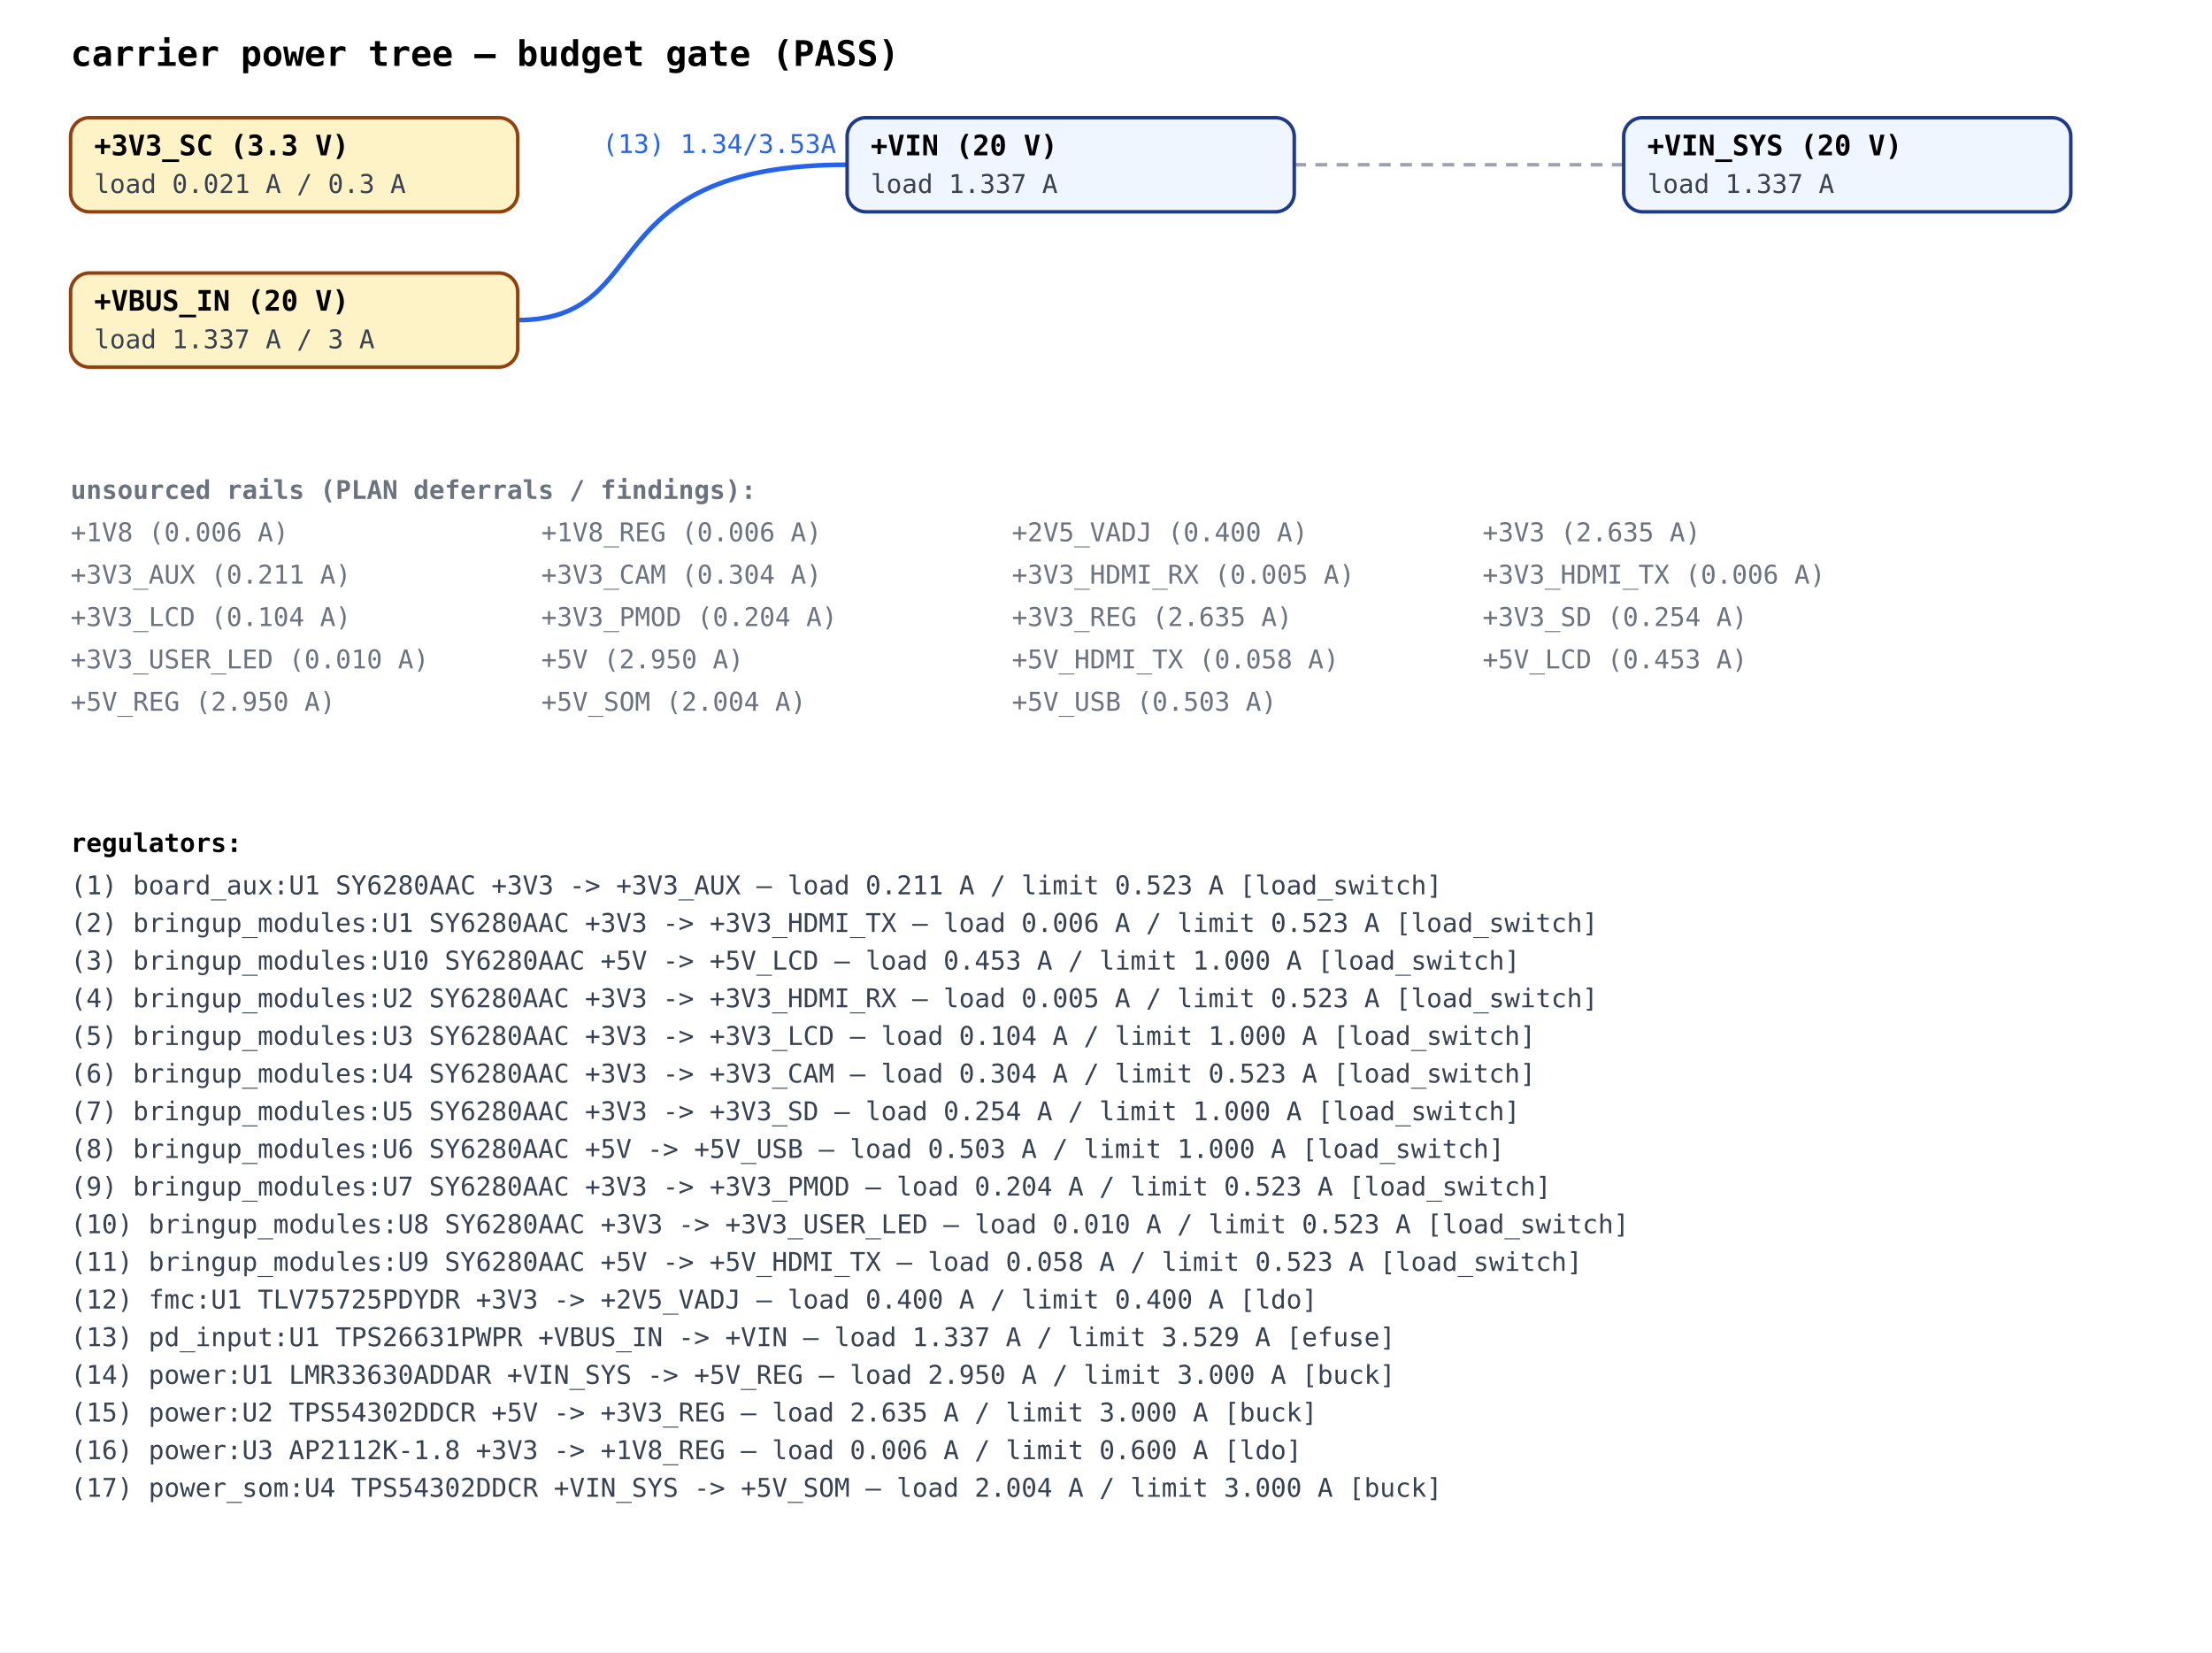
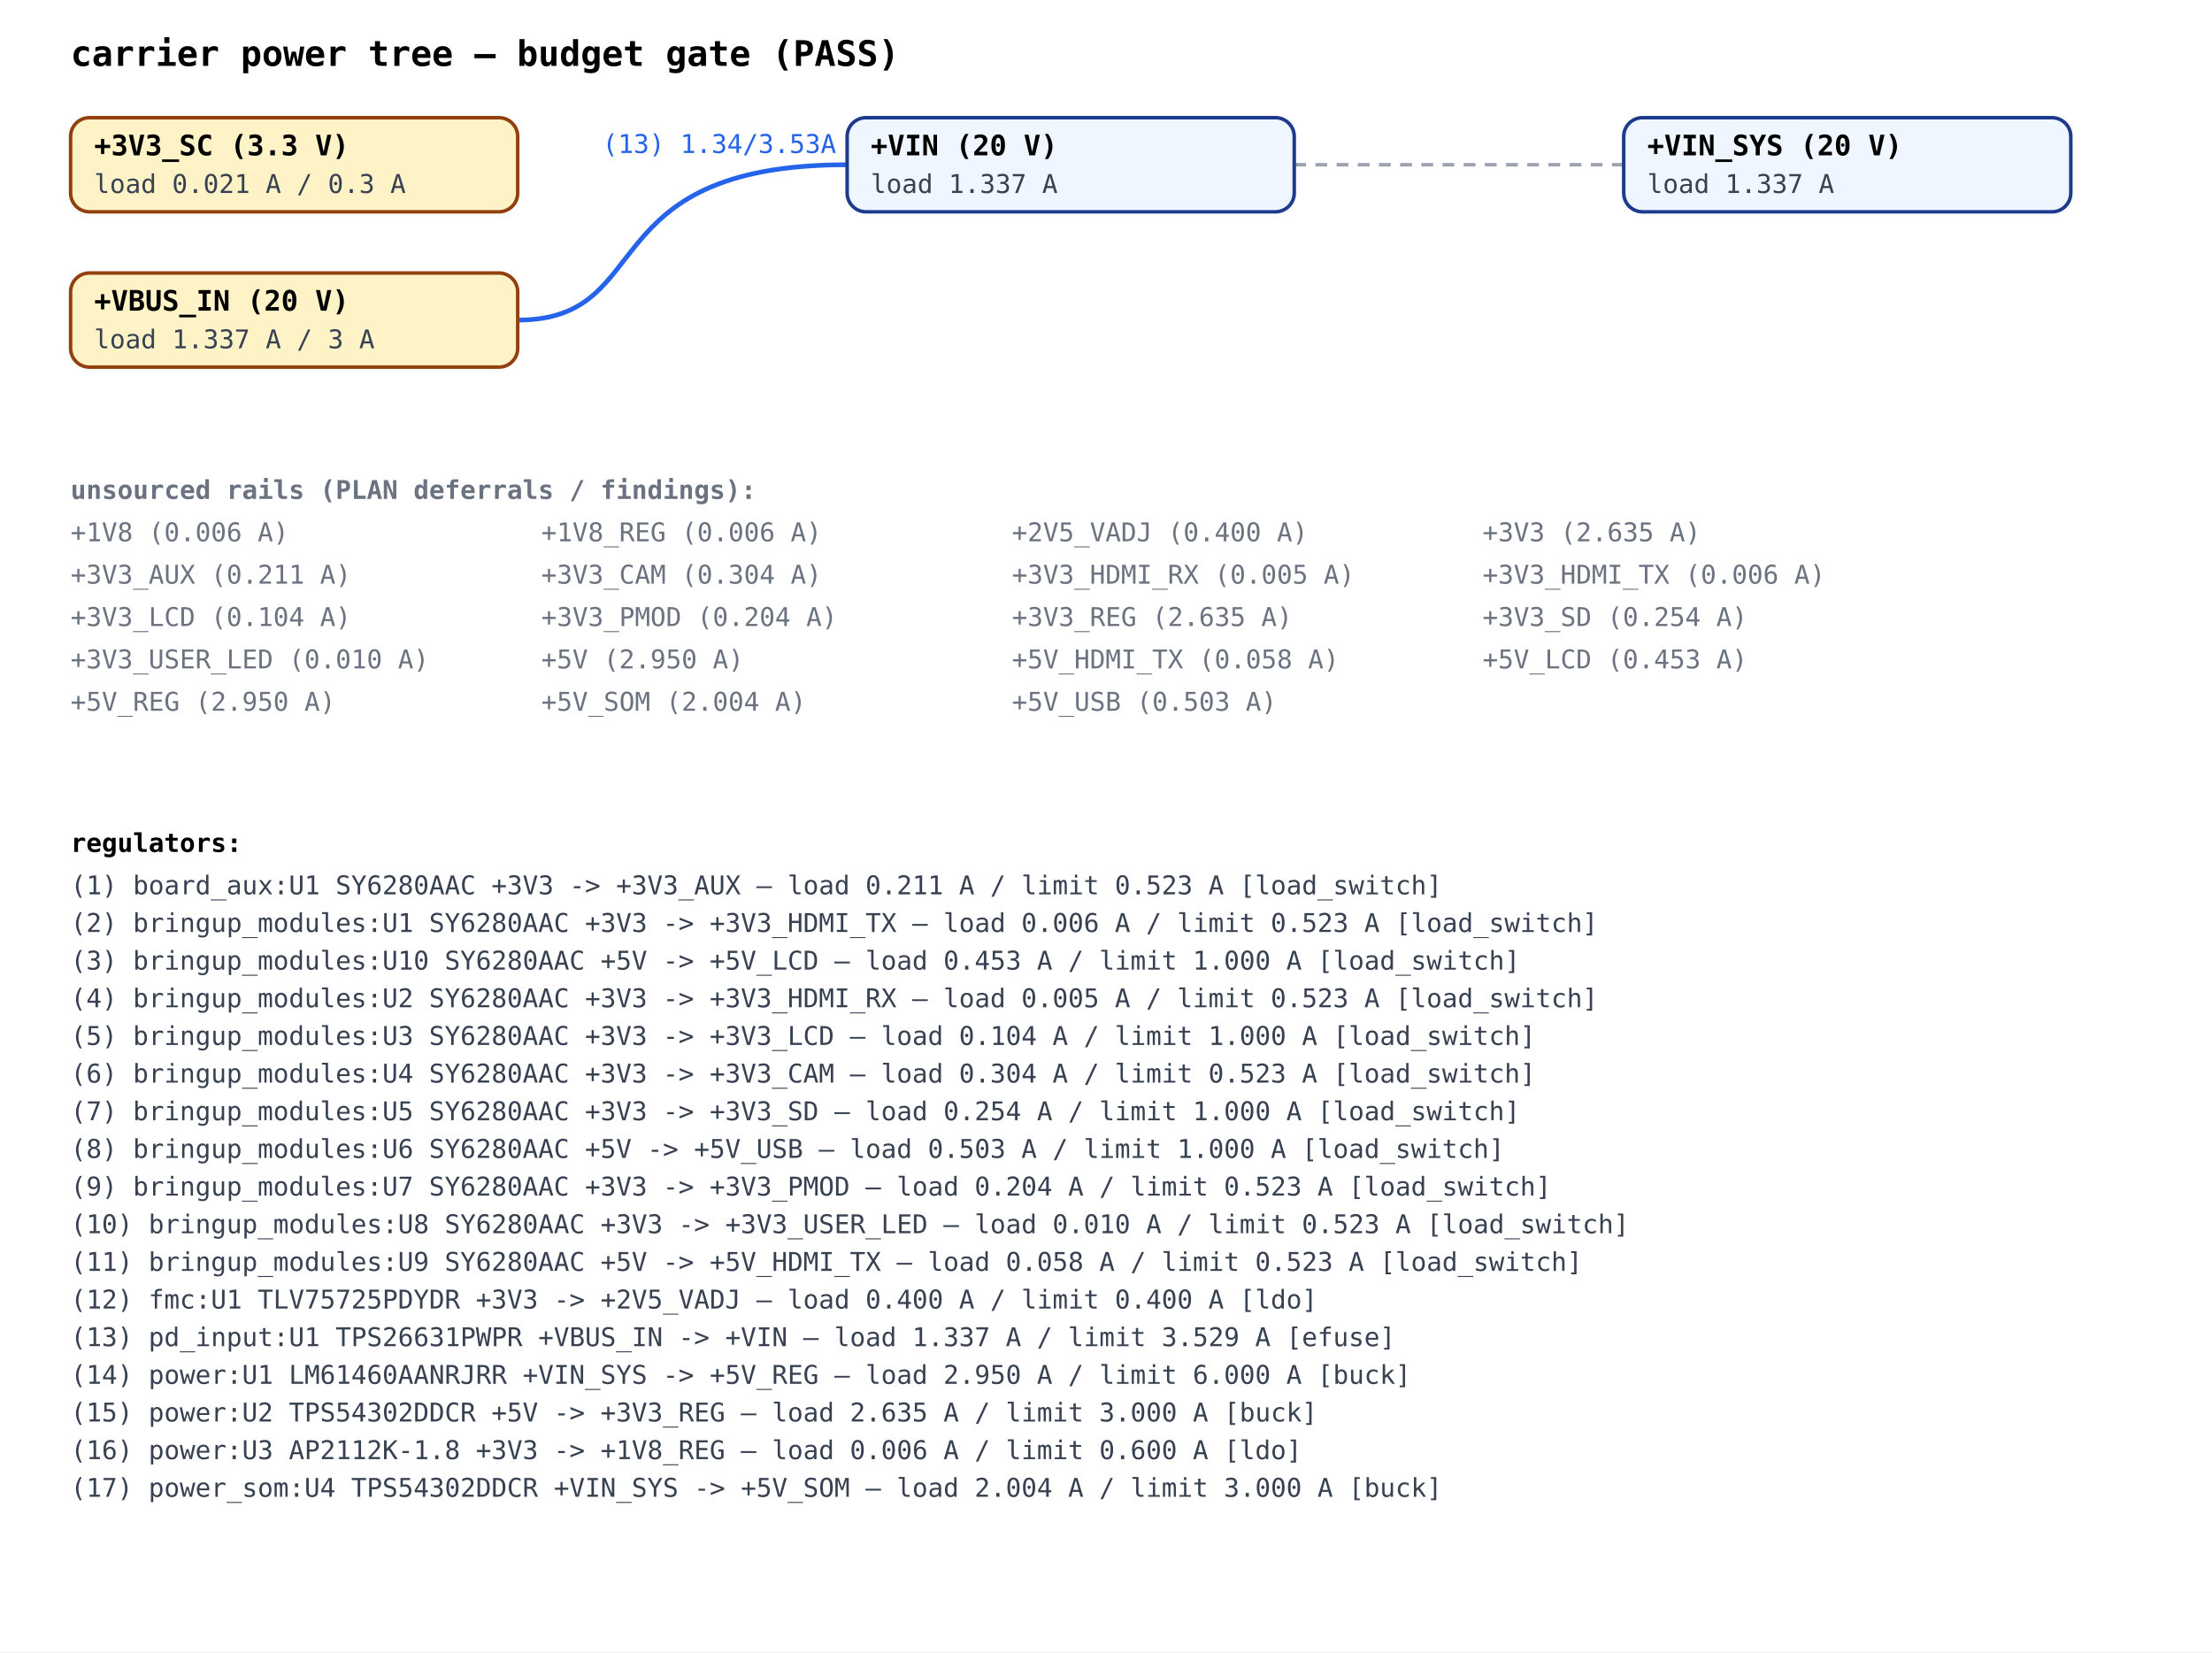
<svg xmlns="http://www.w3.org/2000/svg" viewBox="0 0 940 702" font-family="ui-monospace, SFMono-Regular, Menlo, monospace" font-size="11">
  <rect width="940" height="702" fill="white" />
  <text x="30" y="28" font-size="15" font-weight="bold">carrier power tree — budget gate (PASS)</text>
  <path d="M220,136 C280,136 250,70 360,70" fill="none" stroke="#2563eb" stroke-width="2" />
  <rect x="254" y="54" width="105" height="14" fill="white" fill-opacity="0.85" />
  <text x="256" y="65" fill="#2563eb">(13) 1.34/3.53A</text>
  <line x1="550" y1="70" x2="690" y2="70" stroke="#9ca3af" stroke-width="1.5" stroke-dasharray="5,4" />
  <rect x="30" y="50" width="190" height="40" rx="8" fill="#fef3c7" stroke="#92400e" stroke-width="1.5" />
  <text x="40" y="66" font-weight="bold" font-size="12">+3V3_SC (3.3 V)</text>
  <text x="40" y="82" fill="#374151">load 0.021 A / 0.3 A</text>
  <rect x="30" y="116" width="190" height="40" rx="8" fill="#fef3c7" stroke="#92400e" stroke-width="1.5" />
  <text x="40" y="132" font-weight="bold" font-size="12">+VBUS_IN (20 V)</text>
  <text x="40" y="148" fill="#374151">load 1.337 A / 3 A</text>
  <rect x="360" y="50" width="190" height="40" rx="8" fill="#eff6ff" stroke="#1e3a8a" stroke-width="1.5" />
  <text x="370" y="66" font-weight="bold" font-size="12">+VIN (20 V)</text>
  <text x="370" y="82" fill="#374151">load 1.337 A</text>
  <rect x="690" y="50" width="190" height="40" rx="8" fill="#eff6ff" stroke="#1e3a8a" stroke-width="1.5" />
  <text x="700" y="66" font-weight="bold" font-size="12">+VIN_SYS (20 V)</text>
  <text x="700" y="82" fill="#374151">load 1.337 A</text>
  <text x="30" y="212" font-weight="bold" fill="#6b7280">unsourced rails (PLAN deferrals / findings):</text>
  <text x="30" y="230" fill="#6b7280">+1V8 (0.006 A)</text>
  <text x="230" y="230" fill="#6b7280">+1V8_REG (0.006 A)</text>
  <text x="430" y="230" fill="#6b7280">+2V5_VADJ (0.400 A)</text>
  <text x="630" y="230" fill="#6b7280">+3V3 (2.635 A)</text>
  <text x="30" y="248" fill="#6b7280">+3V3_AUX (0.211 A)</text>
  <text x="230" y="248" fill="#6b7280">+3V3_CAM (0.304 A)</text>
  <text x="430" y="248" fill="#6b7280">+3V3_HDMI_RX (0.005 A)</text>
  <text x="630" y="248" fill="#6b7280">+3V3_HDMI_TX (0.006 A)</text>
  <text x="30" y="266" fill="#6b7280">+3V3_LCD (0.104 A)</text>
  <text x="230" y="266" fill="#6b7280">+3V3_PMOD (0.204 A)</text>
  <text x="430" y="266" fill="#6b7280">+3V3_REG (2.635 A)</text>
  <text x="630" y="266" fill="#6b7280">+3V3_SD (0.254 A)</text>
  <text x="30" y="284" fill="#6b7280">+3V3_USER_LED (0.010 A)</text>
  <text x="230" y="284" fill="#6b7280">+5V (2.950 A)</text>
  <text x="430" y="284" fill="#6b7280">+5V_HDMI_TX (0.058 A)</text>
  <text x="630" y="284" fill="#6b7280">+5V_LCD (0.453 A)</text>
  <text x="30" y="302" fill="#6b7280">+5V_REG (2.950 A)</text>
  <text x="230" y="302" fill="#6b7280">+5V_SOM (2.004 A)</text>
  <text x="430" y="302" fill="#6b7280">+5V_USB (0.503 A)</text>
  <text x="30" y="362" font-weight="bold">regulators:</text>
  <text x="30" y="380" fill="#374151">(1) board_aux:U1 SY6280AAC +3V3 -&gt; +3V3_AUX — load 0.211 A / limit 0.523 A [load_switch]</text>
  <text x="30" y="396" fill="#374151">(2) bringup_modules:U1 SY6280AAC +3V3 -&gt; +3V3_HDMI_TX — load 0.006 A / limit 0.523 A [load_switch]</text>
  <text x="30" y="412" fill="#374151">(3) bringup_modules:U10 SY6280AAC +5V -&gt; +5V_LCD — load 0.453 A / limit 1.000 A [load_switch]</text>
  <text x="30" y="428" fill="#374151">(4) bringup_modules:U2 SY6280AAC +3V3 -&gt; +3V3_HDMI_RX — load 0.005 A / limit 0.523 A [load_switch]</text>
  <text x="30" y="444" fill="#374151">(5) bringup_modules:U3 SY6280AAC +3V3 -&gt; +3V3_LCD — load 0.104 A / limit 1.000 A [load_switch]</text>
  <text x="30" y="460" fill="#374151">(6) bringup_modules:U4 SY6280AAC +3V3 -&gt; +3V3_CAM — load 0.304 A / limit 0.523 A [load_switch]</text>
  <text x="30" y="476" fill="#374151">(7) bringup_modules:U5 SY6280AAC +3V3 -&gt; +3V3_SD — load 0.254 A / limit 1.000 A [load_switch]</text>
  <text x="30" y="492" fill="#374151">(8) bringup_modules:U6 SY6280AAC +5V -&gt; +5V_USB — load 0.503 A / limit 1.000 A [load_switch]</text>
  <text x="30" y="508" fill="#374151">(9) bringup_modules:U7 SY6280AAC +3V3 -&gt; +3V3_PMOD — load 0.204 A / limit 0.523 A [load_switch]</text>
  <text x="30" y="524" fill="#374151">(10) bringup_modules:U8 SY6280AAC +3V3 -&gt; +3V3_USER_LED — load 0.010 A / limit 0.523 A [load_switch]</text>
  <text x="30" y="540" fill="#374151">(11) bringup_modules:U9 SY6280AAC +5V -&gt; +5V_HDMI_TX — load 0.058 A / limit 0.523 A [load_switch]</text>
  <text x="30" y="556" fill="#374151">(12) fmc:U1 TLV75725PDYDR +3V3 -&gt; +2V5_VADJ — load 0.400 A / limit 0.400 A [ldo]</text>
  <text x="30" y="572" fill="#374151">(13) pd_input:U1 TPS26631PWPR +VBUS_IN -&gt; +VIN — load 1.337 A / limit 3.529 A [efuse]</text>
-   <text x="30" y="588" fill="#374151">(14) power:U1 LMR33630ADDAR +VIN_SYS -&gt; +5V_REG — load 2.950 A / limit 3.000 A [buck]</text>
+   <text x="30" y="588" fill="#374151">(14) power:U1 LM61460AANRJRR +VIN_SYS -&gt; +5V_REG — load 2.950 A / limit 6.000 A [buck]</text>
  <text x="30" y="604" fill="#374151">(15) power:U2 TPS54302DDCR +5V -&gt; +3V3_REG — load 2.635 A / limit 3.000 A [buck]</text>
  <text x="30" y="620" fill="#374151">(16) power:U3 AP2112K-1.8 +3V3 -&gt; +1V8_REG — load 0.006 A / limit 0.600 A [ldo]</text>
  <text x="30" y="636" fill="#374151">(17) power_som:U4 TPS54302DDCR +VIN_SYS -&gt; +5V_SOM — load 2.004 A / limit 3.000 A [buck]</text>
</svg>
